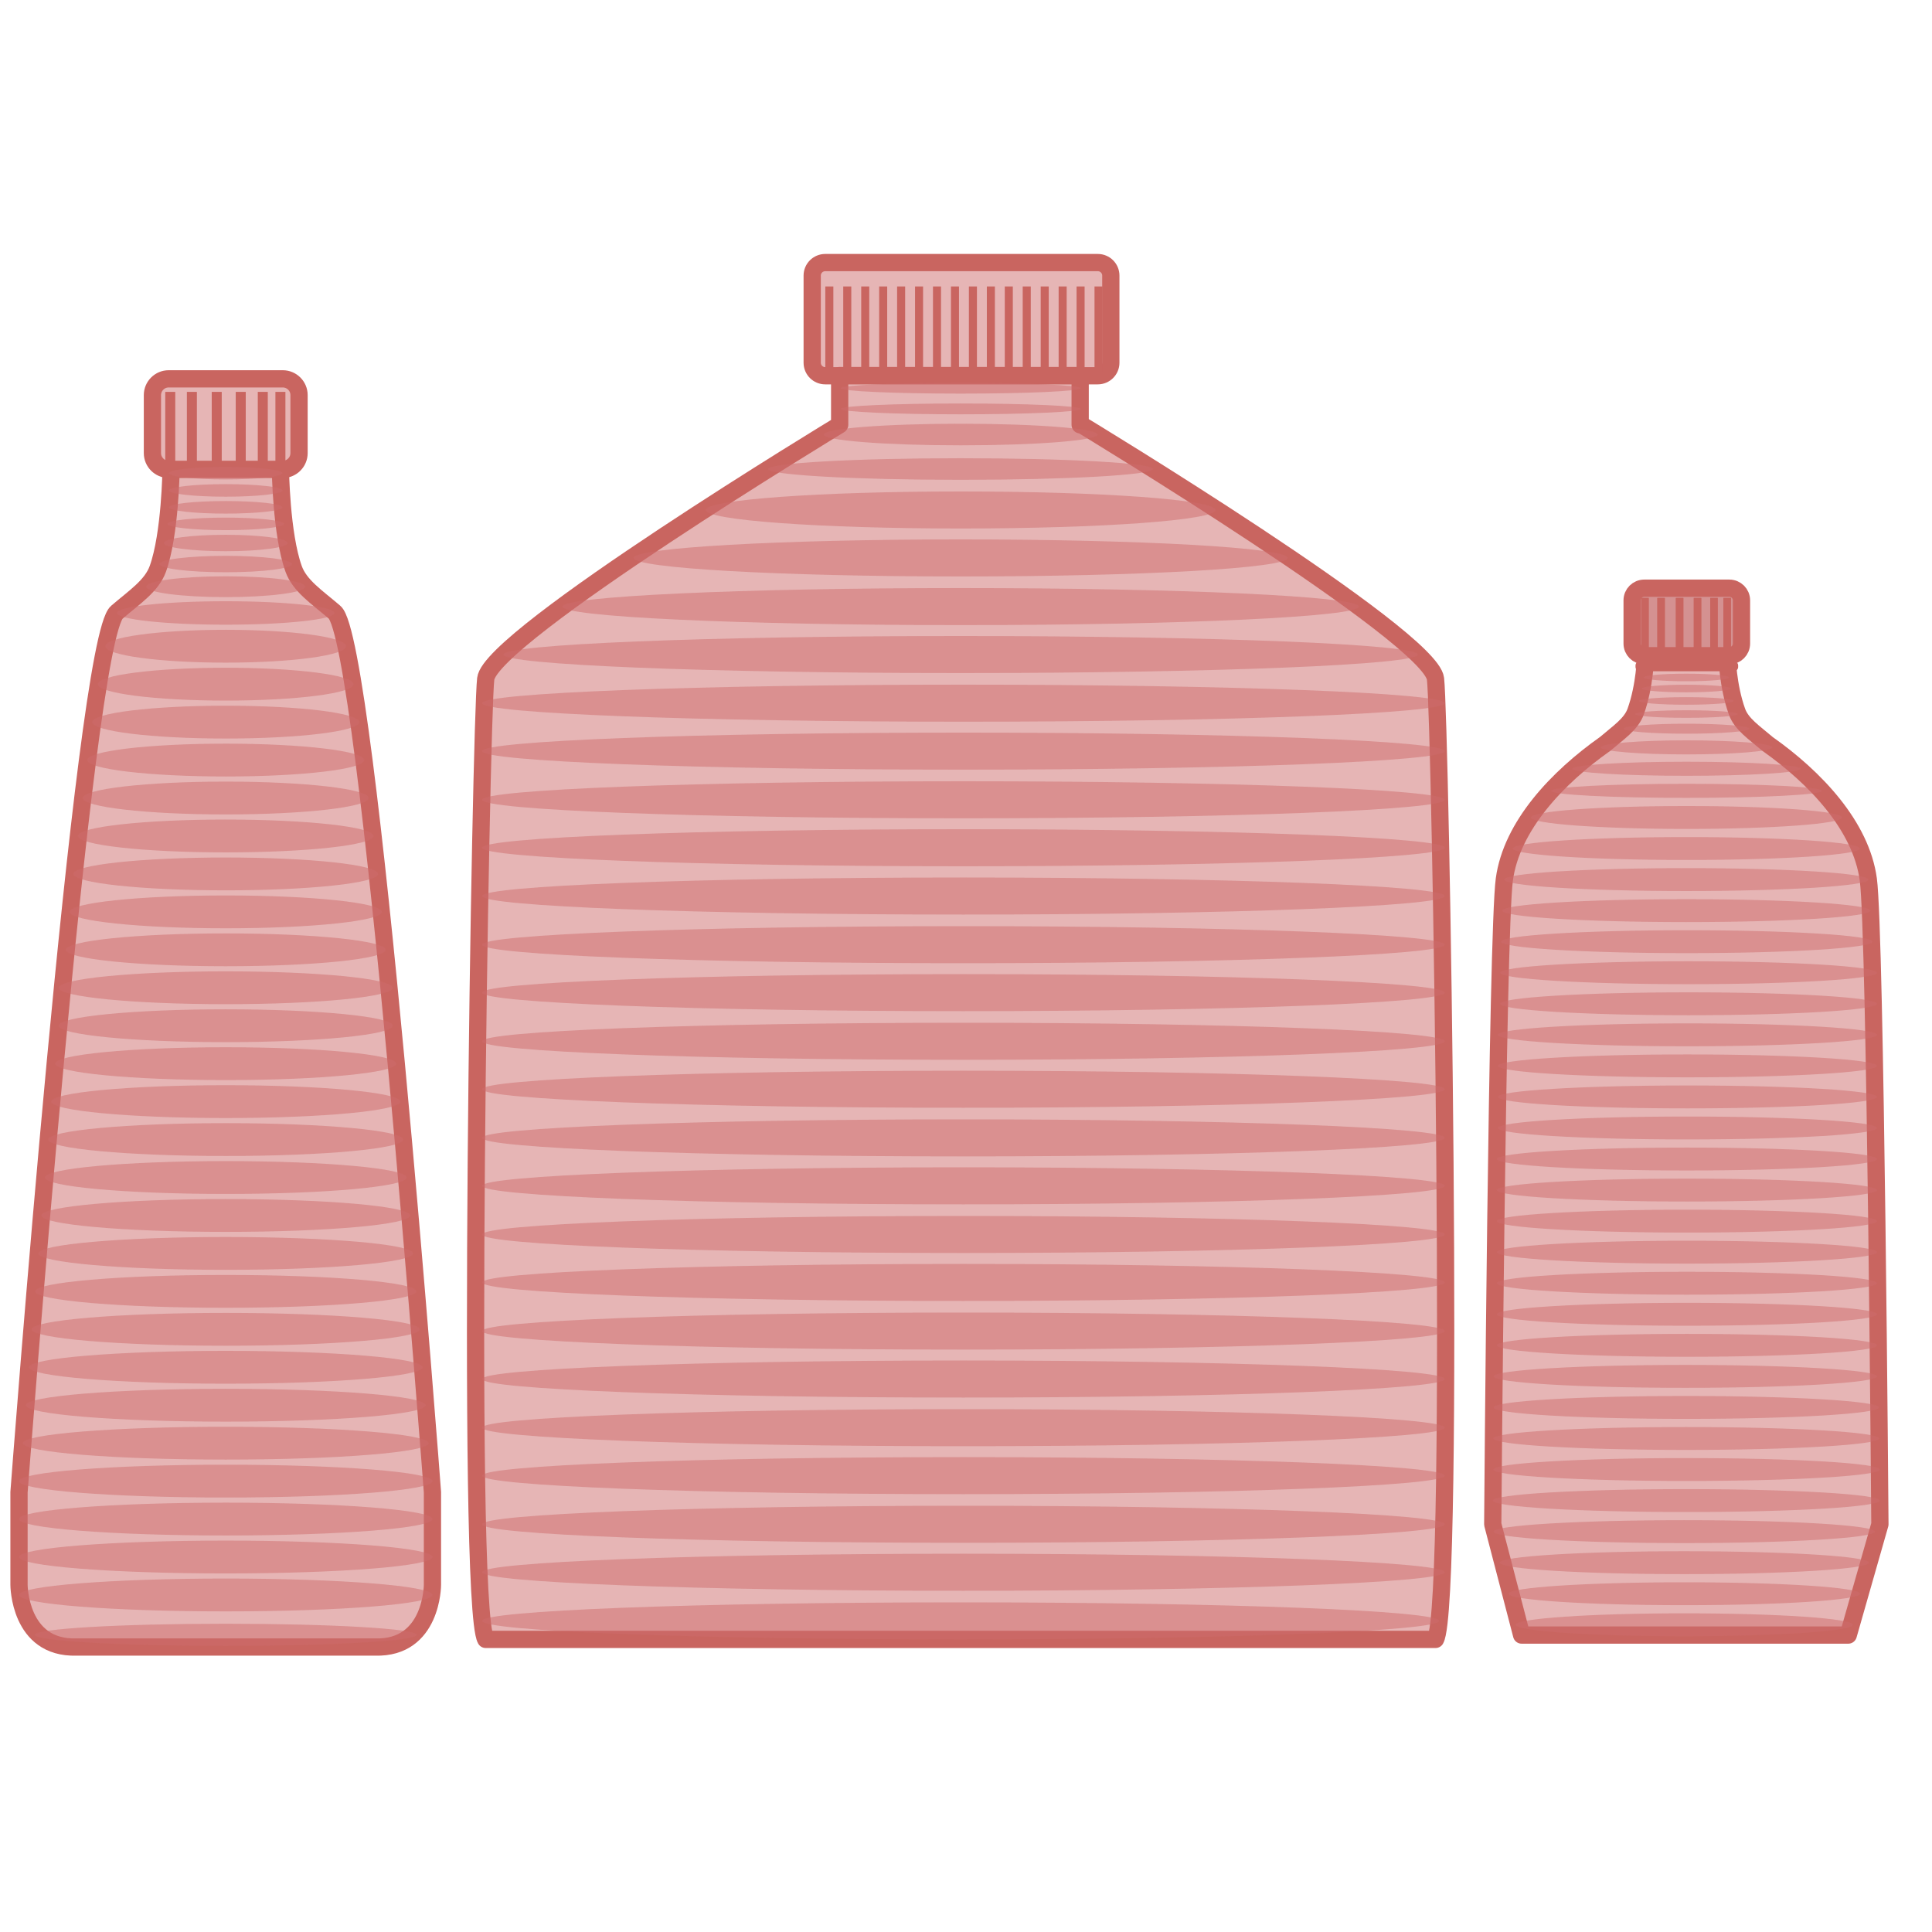
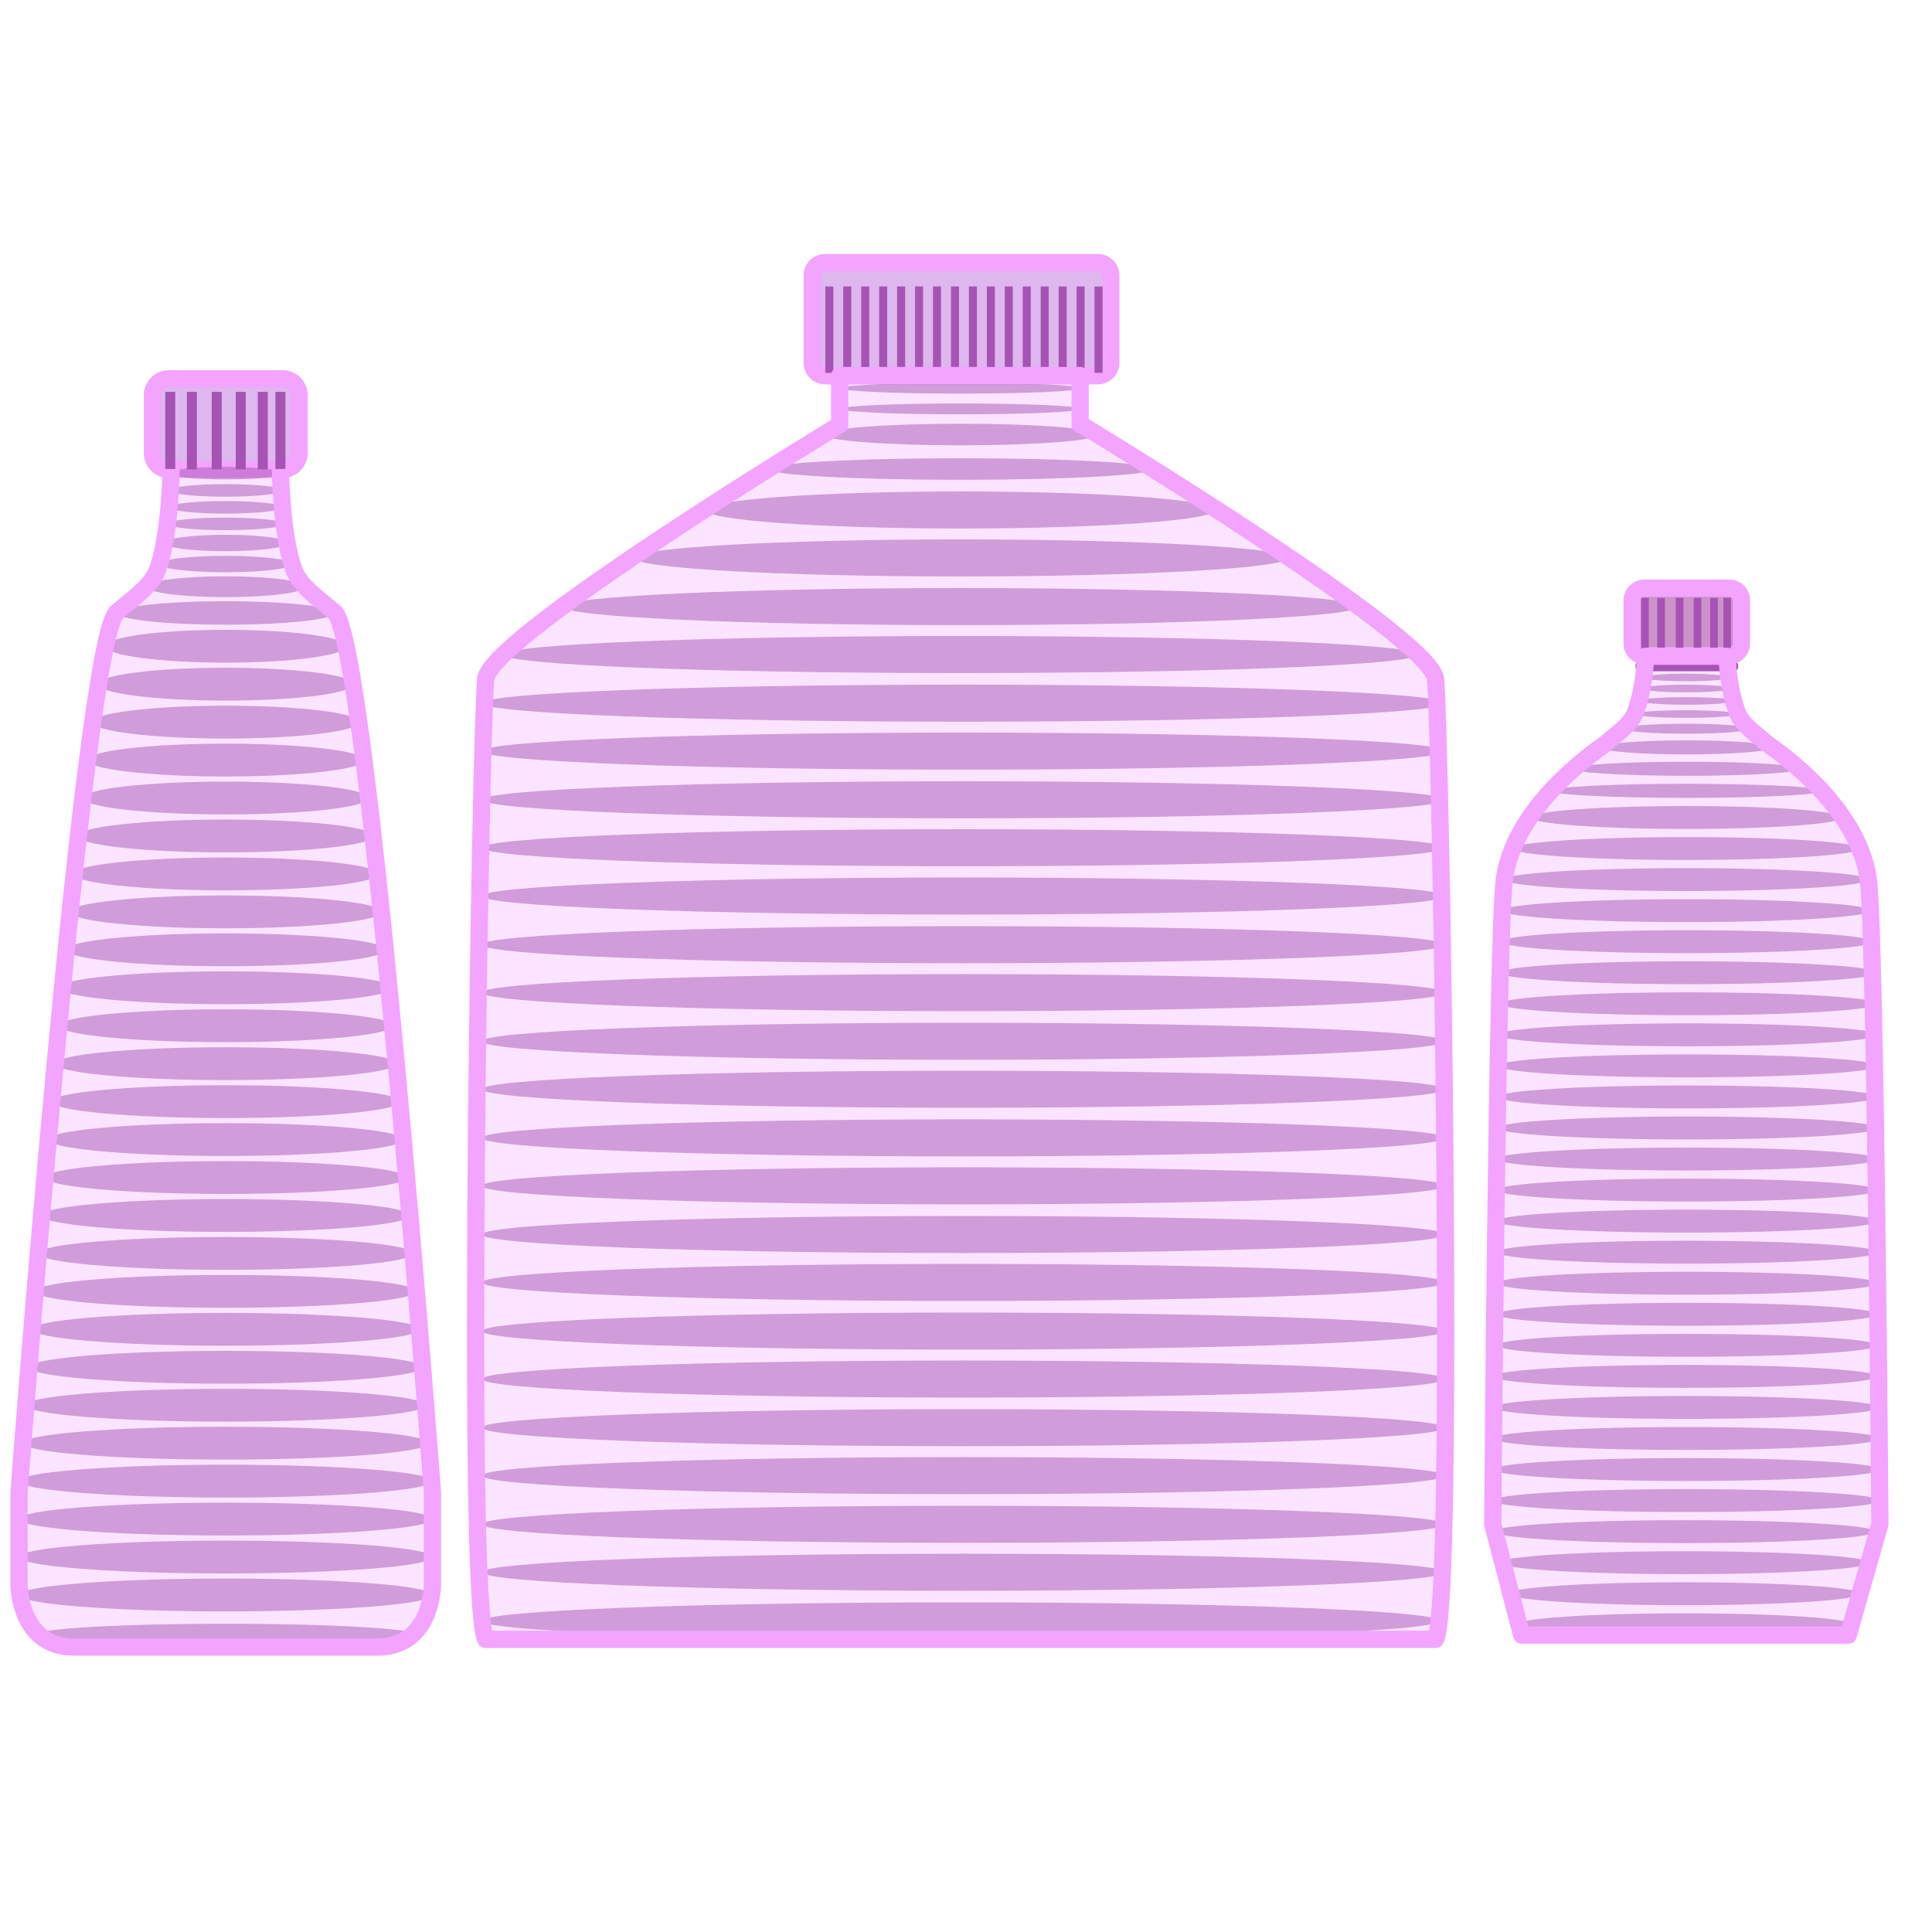
<svg xmlns="http://www.w3.org/2000/svg" id="FIGURES" width="560" height="560" viewBox="0 0 560 560">
  <defs>
    <style>
-       .cls-1 {
+       .cls-1, .cls-2 {
+         fill: #a753b5;
+       }
+ 
+       .cls-3 {
+         fill: #f2a4ff;
+         opacity: .3;
+       }
+ 
+       .cls-4 {
+         fill: #bb70de;
+       }
+ 
+       .cls-4, .cls-2, .cls-5 {
+         opacity: .5;
+       }
+ 
+       .cls-6 {
        fill: none;
-         stroke: #c96560;
+         stroke: #f2a4ff;
        stroke-linejoin: round;
        stroke-width: 5px;
      }

-       .cls-2 {
-         fill: #cd6b6b;
-       }
- 
-       .cls-2, .cls-3 {
-         opacity: .5;
-       }
- 
-       .cls-4 {
+       .cls-7 {
        fill: #c96560;
      }

-       .cls-3 {
+       .cls-5 {
        fill: #b67070;
      }
    </style>
  </defs>
  <g>
-     <path class="cls-2" d="M108.72,477.4c16.63,.5,16.63-18.04,16.63-18.04v-26.82s-18.58-247.09-28.4-255.11c-5.11-4.38-10.08-7.62-11.84-12.54-3.63-10.13-3.83-28.95-3.83-28.95h-31.7s-.2,18.82-3.83,28.95c-1.77,4.92-6.74,8.16-11.84,12.54-9.82,8.02-28.4,255.11-28.4,255.11v26.82s0,18.54,16.63,18.04" />
-     <path class="cls-1" d="M49.58,135.94s-.2,18.82-3.83,28.95c-1.77,4.92-6.74,8.16-11.84,12.54-9.82,8.02-28.4,255.11-28.4,255.11v26.82s0,18.54,16.63,18.04H108.72c16.63,.5,16.63-18.04,16.63-18.04v-26.82s-18.58-247.09-28.4-255.11c-5.11-4.38-10.08-7.62-11.84-12.54-3.63-10.13-3.83-28.95-3.83-28.95" />
-     <g>
-       <rect class="cls-2" x="44.18" y="109.81" width="42.5" height="26.24" rx="4.72" ry="4.72" />
-       <rect class="cls-1" x="44.18" y="109.81" width="42.5" height="26.24" rx="4.72" ry="4.72" />
+     <path class="cls-3" d="M108.72,477.4c16.63,.5,16.63-18.04,16.63-18.04v-26.82s-18.58-247.09-28.4-255.11c-5.11-4.38-10.08-7.62-11.84-12.54-3.63-10.13-3.83-28.95-3.83-28.95h-31.7s-.2,18.82-3.83,28.95c-1.77,4.92-6.74,8.16-11.84,12.54-9.82,8.02-28.4,255.11-28.4,255.11v26.82s0,18.54,16.63,18.04" />
+     <g>
+       <rect class="cls-4" x="44.18" y="109.81" width="42.5" height="26.24" rx="4.72" ry="4.72" />
+       <rect class="cls-6" x="44.18" y="109.81" width="42.5" height="26.24" rx="4.72" ry="4.72" />
      <g>
-         <rect class="cls-4" x="47.9" y="113.59" width="2.9" height="22.46" />
-         <rect class="cls-4" x="54.17" y="113.59" width="2.9" height="22.46" />
-         <rect class="cls-4" x="61.37" y="113.59" width="2.9" height="22.46" />
-         <rect class="cls-4" x="68.33" y="113.59" width="2.9" height="22.46" />
-         <rect class="cls-4" x="74.72" y="113.59" width="2.9" height="22.46" />
-         <rect class="cls-4" x="79.83" y="113.59" width="2.9" height="22.46" />
+         <rect class="cls-1" x="47.9" y="113.59" width="2.9" height="22.46" />
+         <rect class="cls-1" x="54.17" y="113.59" width="2.9" height="22.46" />
+         <rect class="cls-1" x="61.37" y="113.59" width="2.9" height="22.46" />
+         <rect class="cls-1" x="68.33" y="113.59" width="2.9" height="22.46" />
+         <rect class="cls-1" x="74.72" y="113.59" width="2.9" height="22.46" />
+         <rect class="cls-1" x="79.83" y="113.59" width="2.9" height="22.46" />
      </g>
    </g>
  </g>
  <g>
-     <path class="cls-2" d="M416.09,475.19c5.83-10.2,1.46-266.05,0-278.44-1.46-12.39-102.59-73.62-102.59-73.62h-.41v-14.28h-69.71v14.28s-101.13,61.23-102.59,73.62c-1.46,12.39-5.83,268.24,0,278.44" />
-     <path class="cls-1" d="M416.09,475.19c5.83-10.2,1.46-266.05,0-278.44-1.46-12.39-102.59-73.62-102.59-73.62h-.41v-14.28h-69.71v14.28s-101.13,61.23-102.59,73.62c-1.46,12.39-5.83,268.24,0,278.44H416.09Z" />
-     <g>
-       <rect class="cls-2" x="235.42" y="76.11" width="86.56" height="32.8" rx="3.77" ry="3.77" />
-       <rect class="cls-1" x="235.42" y="76.11" width="86.56" height="32.8" rx="3.77" ry="3.77" />
-       <rect class="cls-4" x="239.22" y="83.03" width="2.33" height="25.05" />
-       <rect class="cls-4" x="244.42" y="83.03" width="2.33" height="25.05" />
-       <rect class="cls-4" x="249.63" y="83.03" width="2.33" height="25.05" />
-       <rect class="cls-4" x="254.83" y="83.03" width="2.33" height="25.05" />
-       <rect class="cls-4" x="260.03" y="83.03" width="2.33" height="25.05" />
-       <rect class="cls-4" x="265.23" y="83.03" width="2.33" height="25.05" />
-       <rect class="cls-4" x="270.43" y="83.03" width="2.33" height="25.05" />
-       <rect class="cls-4" x="275.64" y="83.03" width="2.33" height="25.05" />
-       <rect class="cls-4" x="280.84" y="83.03" width="2.33" height="25.05" />
-       <rect class="cls-4" x="286.04" y="83.03" width="2.33" height="25.05" />
-       <rect class="cls-4" x="291.24" y="83.03" width="2.33" height="25.05" />
-       <rect class="cls-4" x="296.44" y="83.03" width="2.33" height="25.05" />
-       <rect class="cls-4" x="301.65" y="83.03" width="2.33" height="25.05" />
-       <rect class="cls-4" x="306.85" y="83.03" width="2.33" height="25.05" />
-       <rect class="cls-4" x="312.05" y="83.03" width="2.33" height="25.05" />
-       <rect class="cls-4" x="317.25" y="83.03" width="2.33" height="25.05" />
-     </g>
-   </g>
-   <g>
-     <path class="cls-2" d="M441.05,473.93l-8.37-32.11s1.26-171.31,3.36-186.9c2.1-15.58,15.48-29.61,29.24-39.31,3.8-3.27,7.51-5.68,8.83-9.35,2.71-7.55,2.86-16.05,2.86-16.05h23.64s.15,8.5,2.86,16.05c1.31,3.67,5.02,6.08,8.83,9.35,13.76,9.7,27.14,23.73,29.24,39.31,2.1,15.59,3.36,186.9,3.36,186.9l-9.17,32.11" />
-     <path class="cls-1" d="M535.73,473.93l9.17-32.11s-1.26-171.31-3.36-186.9c-2.1-15.58-15.48-29.61-29.24-39.31-3.81-3.27-7.52-5.68-8.83-9.35-2.71-7.55-2.86-16.05-2.86-16.05h-23.64s-.15,8.5-2.86,16.05c-1.32,3.67-5.03,6.08-8.83,9.35-13.76,9.7-27.14,23.73-29.24,39.31-2.1,15.59-3.36,186.9-3.36,186.9l8.37,32.11h94.68Z" />
-     <g>
-       <rect class="cls-3" x="472.94" y="170.49" width="31.7" height="19.57" rx="3.52" ry="3.52" />
-       <rect class="cls-4" x="474.06" y="191.66" width="29.75" height="2.9" rx="1.24" ry="1.24" />
+     <path class="cls-3" d="M416.09,475.19c5.83-10.2,1.46-266.05,0-278.44-1.46-12.39-102.59-73.62-102.59-73.62h-.41v-14.28h-69.71v14.28s-101.13,61.23-102.59,73.62c-1.46,12.39-5.83,268.24,0,278.44" />
+     <g>
+       <rect class="cls-4" x="235.42" y="76.11" width="86.56" height="32.8" rx="3.77" ry="3.77" />
+       <rect class="cls-6" x="235.42" y="76.11" width="86.56" height="32.8" rx="3.77" ry="3.77" />
+       <rect class="cls-1" x="239.22" y="83.03" width="2.33" height="25.05" />
+       <rect class="cls-1" x="244.42" y="83.03" width="2.33" height="25.05" />
+       <rect class="cls-1" x="249.63" y="83.03" width="2.33" height="25.05" />
+       <rect class="cls-1" x="254.83" y="83.03" width="2.33" height="25.05" />
+       <rect class="cls-1" x="260.03" y="83.03" width="2.33" height="25.05" />
+       <rect class="cls-1" x="265.23" y="83.03" width="2.33" height="25.05" />
+       <rect class="cls-1" x="270.43" y="83.03" width="2.33" height="25.05" />
+       <rect class="cls-1" x="275.64" y="83.03" width="2.33" height="25.05" />
+       <rect class="cls-1" x="280.84" y="83.03" width="2.33" height="25.05" />
+       <rect class="cls-1" x="286.04" y="83.03" width="2.33" height="25.05" />
+       <rect class="cls-1" x="291.24" y="83.03" width="2.33" height="25.05" />
+       <rect class="cls-1" x="296.44" y="83.03" width="2.33" height="25.05" />
+       <rect class="cls-1" x="301.65" y="83.03" width="2.33" height="25.05" />
+       <rect class="cls-1" x="306.85" y="83.03" width="2.33" height="25.05" />
+       <rect class="cls-1" x="312.05" y="83.03" width="2.33" height="25.05" />
+       <rect class="cls-1" x="317.25" y="83.03" width="2.33" height="25.05" />
+     </g>
+   </g>
+   <g>
+     <path class="cls-3" d="M441.05,473.93l-8.37-32.11s1.26-171.31,3.36-186.9c2.1-15.58,15.48-29.61,29.24-39.31,3.8-3.27,7.51-5.68,8.83-9.35,2.71-7.55,2.86-16.05,2.86-16.05h23.64s.15,8.5,2.86,16.05c1.31,3.67,5.02,6.08,8.83,9.35,13.76,9.7,27.14,23.73,29.24,39.31,2.1,15.59,3.36,186.9,3.36,186.9l-9.17,32.11" />
+     <g>
+       <rect class="cls-5" x="472.94" y="170.49" width="31.7" height="19.57" rx="3.52" ry="3.52" />
+       <rect class="cls-1" x="474.06" y="191.66" width="29.75" height="2.9" rx="1.24" ry="1.24" />
      <g>
-         <rect class="cls-4" x="475.71" y="173.32" width="2.17" height="16.75" />
-         <rect class="cls-4" x="480.39" y="173.32" width="2.17" height="16.75" />
-         <rect class="cls-4" x="485.76" y="173.32" width="2.17" height="16.75" />
-         <rect class="cls-4" x="490.95" y="173.32" width="2.17" height="16.75" />
-         <rect class="cls-4" x="495.72" y="173.32" width="2.17" height="16.75" />
-         <rect class="cls-4" x="499.53" y="173.32" width="2.17" height="16.75" />
+         <rect class="cls-7" x="475.71" y="173.32" width="2.17" height="16.75" />
+         <rect class="cls-7" x="480.39" y="173.32" width="2.17" height="16.75" />
+         <rect class="cls-7" x="485.76" y="173.32" width="2.17" height="16.75" />
+         <rect class="cls-7" x="490.95" y="173.32" width="2.17" height="16.75" />
+         <rect class="cls-7" x="495.72" y="173.32" width="2.17" height="16.75" />
+         <rect class="cls-7" x="499.53" y="173.32" width="2.17" height="16.75" />
      </g>
    </g>
  </g>
  <g>
-     <rect class="cls-2" x="473.08" y="170.49" width="31.7" height="19.57" rx="3.52" ry="3.52" />
-     <rect class="cls-1" x="473.08" y="170.49" width="31.7" height="19.57" rx="3.52" ry="3.52" />
-     <g>
-       <rect class="cls-4" x="475.71" y="173.32" width="2.17" height="16.75" />
-       <rect class="cls-4" x="480.39" y="173.32" width="2.17" height="16.75" />
-       <rect class="cls-4" x="485.76" y="173.32" width="2.17" height="16.75" />
-       <rect class="cls-4" x="490.95" y="173.32" width="2.17" height="16.75" />
-       <rect class="cls-4" x="495.72" y="173.32" width="2.17" height="16.75" />
-       <rect class="cls-4" x="499.53" y="173.32" width="2.17" height="16.75" />
+     <rect class="cls-4" x="473.08" y="170.49" width="31.7" height="19.57" rx="3.52" ry="3.52" />
+     <rect class="cls-6" x="473.08" y="170.49" width="31.7" height="19.57" rx="3.52" ry="3.52" />
+     <g>
+       <rect class="cls-1" x="475.71" y="173.32" width="2.17" height="16.75" />
+       <rect class="cls-1" x="480.39" y="173.32" width="2.17" height="16.75" />
+       <rect class="cls-1" x="485.76" y="173.32" width="2.17" height="16.75" />
+       <rect class="cls-1" x="490.95" y="173.32" width="2.17" height="16.75" />
+       <rect class="cls-1" x="495.72" y="173.32" width="2.17" height="16.75" />
+       <rect class="cls-1" x="499.53" y="173.32" width="2.17" height="16.75" />
    </g>
  </g>
  <ellipse class="cls-2" cx="65.43" cy="473.86" rx="55.35" ry="3.21" />
  <ellipse class="cls-2" cx="65.43" cy="462.31" rx="59.93" ry="4.76" />
  <ellipse class="cls-2" cx="65.43" cy="451.31" rx="59.93" ry="4.76" />
  <ellipse class="cls-2" cx="65.43" cy="440.31" rx="59.93" ry="4.76" />
  <ellipse class="cls-2" cx="65.43" cy="429.31" rx="59.93" ry="4.76" />
  <ellipse class="cls-2" cx="65.43" cy="418.31" rx="58.82" ry="4.76" />
  <ellipse class="cls-2" cx="65.43" cy="407.31" rx="57.96" ry="4.76" />
  <ellipse class="cls-2" cx="65.43" cy="396.31" rx="57.07" ry="4.76" />
  <ellipse class="cls-2" cx="65.43" cy="385.31" rx="56.22" ry="4.76" />
  <ellipse class="cls-2" cx="65.43" cy="374.31" rx="55.26" ry="4.76" />
  <ellipse class="cls-2" cx="65.43" cy="363.31" rx="54.33" ry="4.76" />
  <ellipse class="cls-2" cx="65.43" cy="352.31" rx="53.46" ry="4.76" />
  <ellipse class="cls-2" cx="65.43" cy="341.31" rx="52.43" ry="4.76" />
  <ellipse class="cls-2" cx="65.43" cy="330.31" rx="51.45" ry="4.76" />
  <ellipse class="cls-2" cx="65.43" cy="319.31" rx="50.59" ry="4.76" />
  <ellipse class="cls-2" cx="65.43" cy="308.31" rx="49.44" ry="4.76" />
  <ellipse class="cls-2" cx="65.43" cy="297.31" rx="48.41" ry="4.76" />
  <ellipse class="cls-2" cx="65.43" cy="286.31" rx="48.41" ry="4.76" />
  <ellipse class="cls-2" cx="65.43" cy="275.31" rx="46.34" ry="4.76" />
  <ellipse class="cls-2" cx="65.43" cy="264.31" rx="45.24" ry="4.76" />
  <ellipse class="cls-2" cx="65.43" cy="253.31" rx="44.16" ry="4.76" />
  <ellipse class="cls-2" cx="65.43" cy="242.31" rx="42.85" ry="4.76" />
  <ellipse class="cls-2" cx="65.43" cy="231.31" rx="41.43" ry="4.76" />
  <ellipse class="cls-2" cx="65.43" cy="220.31" rx="40.15" ry="4.76" />
  <ellipse class="cls-2" cx="65.43" cy="209.31" rx="38.69" ry="4.76" />
  <ellipse class="cls-2" cx="65.43" cy="198.31" rx="37.06" ry="4.76" />
  <ellipse class="cls-2" cx="65.43" cy="187.31" rx="34.88" ry="4.76" />
  <ellipse class="cls-2" cx="65.43" cy="177.67" rx="31.52" ry="3.4" />
  <ellipse class="cls-2" cx="65.43" cy="170.06" rx="23.04" ry="3.02" />
  <ellipse class="cls-2" cx="65.43" cy="163.49" rx="19.22" ry="2.38" />
  <ellipse class="cls-2" cx="65.43" cy="157.39" rx="17.94" ry="2.38" />
  <ellipse class="cls-2" cx="65.43" cy="151.85" rx="16.89" ry="1.82" />
  <ellipse class="cls-2" cx="65.43" cy="147.05" rx="16.44" ry="1.82" />
  <ellipse class="cls-2" cx="65.43" cy="142.15" rx="16.44" ry="1.82" />
  <ellipse class="cls-2" cx="65.43" cy="137.15" rx="16.44" ry="1.82" />
  <ellipse class="cls-2" cx="278.44" cy="469.82" rx="138.7" ry="5.37" />
  <ellipse class="cls-2" cx="279.25" cy="455.72" rx="139.51" ry="5.37" />
  <ellipse class="cls-2" cx="279.25" cy="441.82" rx="139.51" ry="5.37" />
  <ellipse class="cls-2" cx="279.25" cy="427.72" rx="139.51" ry="5.37" />
  <ellipse class="cls-2" cx="279.25" cy="413.82" rx="139.51" ry="5.37" />
  <ellipse class="cls-2" cx="279.25" cy="399.72" rx="139.51" ry="5.37" />
  <ellipse class="cls-2" cx="279.25" cy="385.82" rx="139.51" ry="5.37" />
  <ellipse class="cls-2" cx="279.25" cy="371.72" rx="139.51" ry="5.37" />
  <ellipse class="cls-2" cx="279.25" cy="357.82" rx="139.51" ry="5.37" />
  <ellipse class="cls-2" cx="279.25" cy="343.72" rx="139.51" ry="5.37" />
  <ellipse class="cls-2" cx="279.25" cy="329.82" rx="139.51" ry="5.37" />
  <ellipse class="cls-2" cx="279.25" cy="315.72" rx="139.51" ry="5.37" />
  <ellipse class="cls-2" cx="279.25" cy="301.82" rx="139.51" ry="5.37" />
  <ellipse class="cls-2" cx="279.25" cy="287.72" rx="139.51" ry="5.37" />
  <ellipse class="cls-2" cx="279.25" cy="273.82" rx="139.51" ry="5.37" />
  <ellipse class="cls-2" cx="279.25" cy="259.72" rx="139.51" ry="5.37" />
  <ellipse class="cls-2" cx="279.25" cy="245.72" rx="139.51" ry="5.37" />
  <ellipse class="cls-2" cx="279.25" cy="231.82" rx="139.51" ry="5.37" />
  <ellipse class="cls-2" cx="279.25" cy="217.72" rx="139.51" ry="5.37" />
  <ellipse class="cls-2" cx="279.25" cy="203.82" rx="139.51" ry="5.37" />
  <ellipse class="cls-2" cx="278.44" cy="189.72" rx="132.51" ry="5.37" />
  <ellipse class="cls-2" cx="278.44" cy="175.82" rx="115.44" ry="5.37" />
  <ellipse class="cls-2" cx="278.44" cy="161.72" rx="94.78" ry="5.37" />
  <ellipse class="cls-2" cx="278.44" cy="147.82" rx="73.88" ry="5.37" />
  <ellipse class="cls-2" cx="278.44" cy="135.95" rx="55.78" ry="3.13" />
  <ellipse class="cls-2" cx="278.44" cy="125.95" rx="39.69" ry="3.13" />
  <ellipse class="cls-2" cx="278.44" cy="118.52" rx="34.78" ry="1.57" />
  <ellipse class="cls-2" cx="278.44" cy="112.52" rx="34.78" ry="1.57" />
  <ellipse class="cls-2" cx="488.19" cy="470.95" rx="48.87" ry="3.32" />
  <ellipse class="cls-2" cx="488.19" cy="461.95" rx="50.96" ry="3.32" />
  <ellipse class="cls-2" cx="488.19" cy="452.95" rx="53.53" ry="3.32" />
  <ellipse class="cls-2" cx="488.19" cy="443.95" rx="55.28" ry="3.32" />
  <ellipse class="cls-2" cx="488.78" cy="434.95" rx="56.06" ry="3.32" />
  <ellipse class="cls-2" cx="488.87" cy="425.95" rx="56.02" ry="3.32" />
  <ellipse class="cls-2" cx="488.77" cy="416.95" rx="55.92" ry="3.32" />
  <ellipse class="cls-2" cx="488.76" cy="407.95" rx="55.84" ry="3.32" />
  <ellipse class="cls-2" cx="488.49" cy="398.95" rx="55.57" ry="3.32" />
  <ellipse class="cls-2" cx="488.96" cy="389.95" rx="55.1" ry="3.32" />
  <ellipse class="cls-2" cx="488.96" cy="380.95" rx="55.1" ry="3.32" />
  <ellipse class="cls-2" cx="488.96" cy="371.95" rx="55.1" ry="3.32" />
  <ellipse class="cls-2" cx="488.96" cy="362.95" rx="55.1" ry="3.32" />
  <ellipse class="cls-2" cx="488.96" cy="353.95" rx="55.1" ry="3.32" />
  <ellipse class="cls-2" cx="488.96" cy="344.95" rx="55.1" ry="3.32" />
  <ellipse class="cls-2" cx="488.96" cy="335.95" rx="55.1" ry="3.32" />
  <ellipse class="cls-2" cx="489.11" cy="326.95" rx="54.94" ry="3.32" />
  <ellipse class="cls-2" cx="489.11" cy="317.95" rx="54.94" ry="3.32" />
  <ellipse class="cls-2" cx="489.11" cy="308.95" rx="54.94" ry="3.32" />
  <ellipse class="cls-2" cx="489.11" cy="299.95" rx="54.94" ry="3.32" />
  <ellipse class="cls-2" cx="489.44" cy="290.95" rx="54.61" ry="3.32" />
  <ellipse class="cls-2" cx="489.44" cy="281.95" rx="54.61" ry="3.32" />
  <ellipse class="cls-2" cx="488.93" cy="272.95" rx="53.83" ry="3.32" />
  <ellipse class="cls-2" cx="488.79" cy="263.95" rx="53.36" ry="3.32" />
  <ellipse class="cls-2" cx="488.79" cy="254.95" rx="52.75" ry="3.32" />
  <ellipse class="cls-2" cx="488.79" cy="245.95" rx="50.29" ry="3.32" />
  <ellipse class="cls-2" cx="488.83" cy="236.95" rx="45.09" ry="3.32" />
  <ellipse class="cls-2" cx="488.86" cy="229.23" rx="39.29" ry="2.04" />
  <ellipse class="cls-2" cx="488.86" cy="222.83" rx="33.09" ry="2.04" />
  <ellipse class="cls-2" cx="488.86" cy="216.63" rx="24.87" ry="2.04" />
  <ellipse class="cls-2" cx="488.86" cy="211.22" rx="18.23" ry="1.45" />
  <ellipse class="cls-2" cx="488.79" cy="206.97" rx="14.88" ry="1.1" />
  <ellipse class="cls-2" cx="488.79" cy="203.17" rx="13.72" ry="1.1" />
  <ellipse class="cls-2" cx="488.79" cy="199.57" rx="12.89" ry="1.1" />
  <ellipse class="cls-2" cx="488.79" cy="196.37" rx="12.36" ry="1.1" />
+   <path class="cls-6" d="M49.58,135.94s-.2,18.82-3.83,28.95c-1.77,4.92-6.74,8.16-11.84,12.54-9.82,8.02-28.4,255.11-28.4,255.11v26.82s0,18.54,16.63,18.04H108.72c16.63,.5,16.63-18.04,16.63-18.04v-26.82s-18.58-247.09-28.4-255.11c-5.11-4.38-10.08-7.62-11.84-12.54-3.63-10.13-3.83-28.95-3.83-28.95" />
+   <path class="cls-6" d="M416.09,475.19c5.83-10.2,1.46-266.05,0-278.44-1.46-12.39-102.59-73.62-102.59-73.62h-.41v-14.28h-69.71v14.28s-101.13,61.23-102.59,73.62c-1.46,12.39-5.83,268.24,0,278.44H416.09Z" />
+   <path class="cls-6" d="M535.73,473.93l9.17-32.11s-1.26-171.31-3.36-186.9c-2.1-15.58-15.48-29.61-29.24-39.31-3.81-3.27-7.52-5.68-8.83-9.35-2.71-7.55-2.86-16.05-2.86-16.05h-23.64s-.15,8.5-2.86,16.05c-1.32,3.67-5.03,6.08-8.83,9.35-13.76,9.7-27.14,23.73-29.24,39.31-2.1,15.59-3.36,186.9-3.36,186.9l8.37,32.11h94.68Z" />
</svg>
